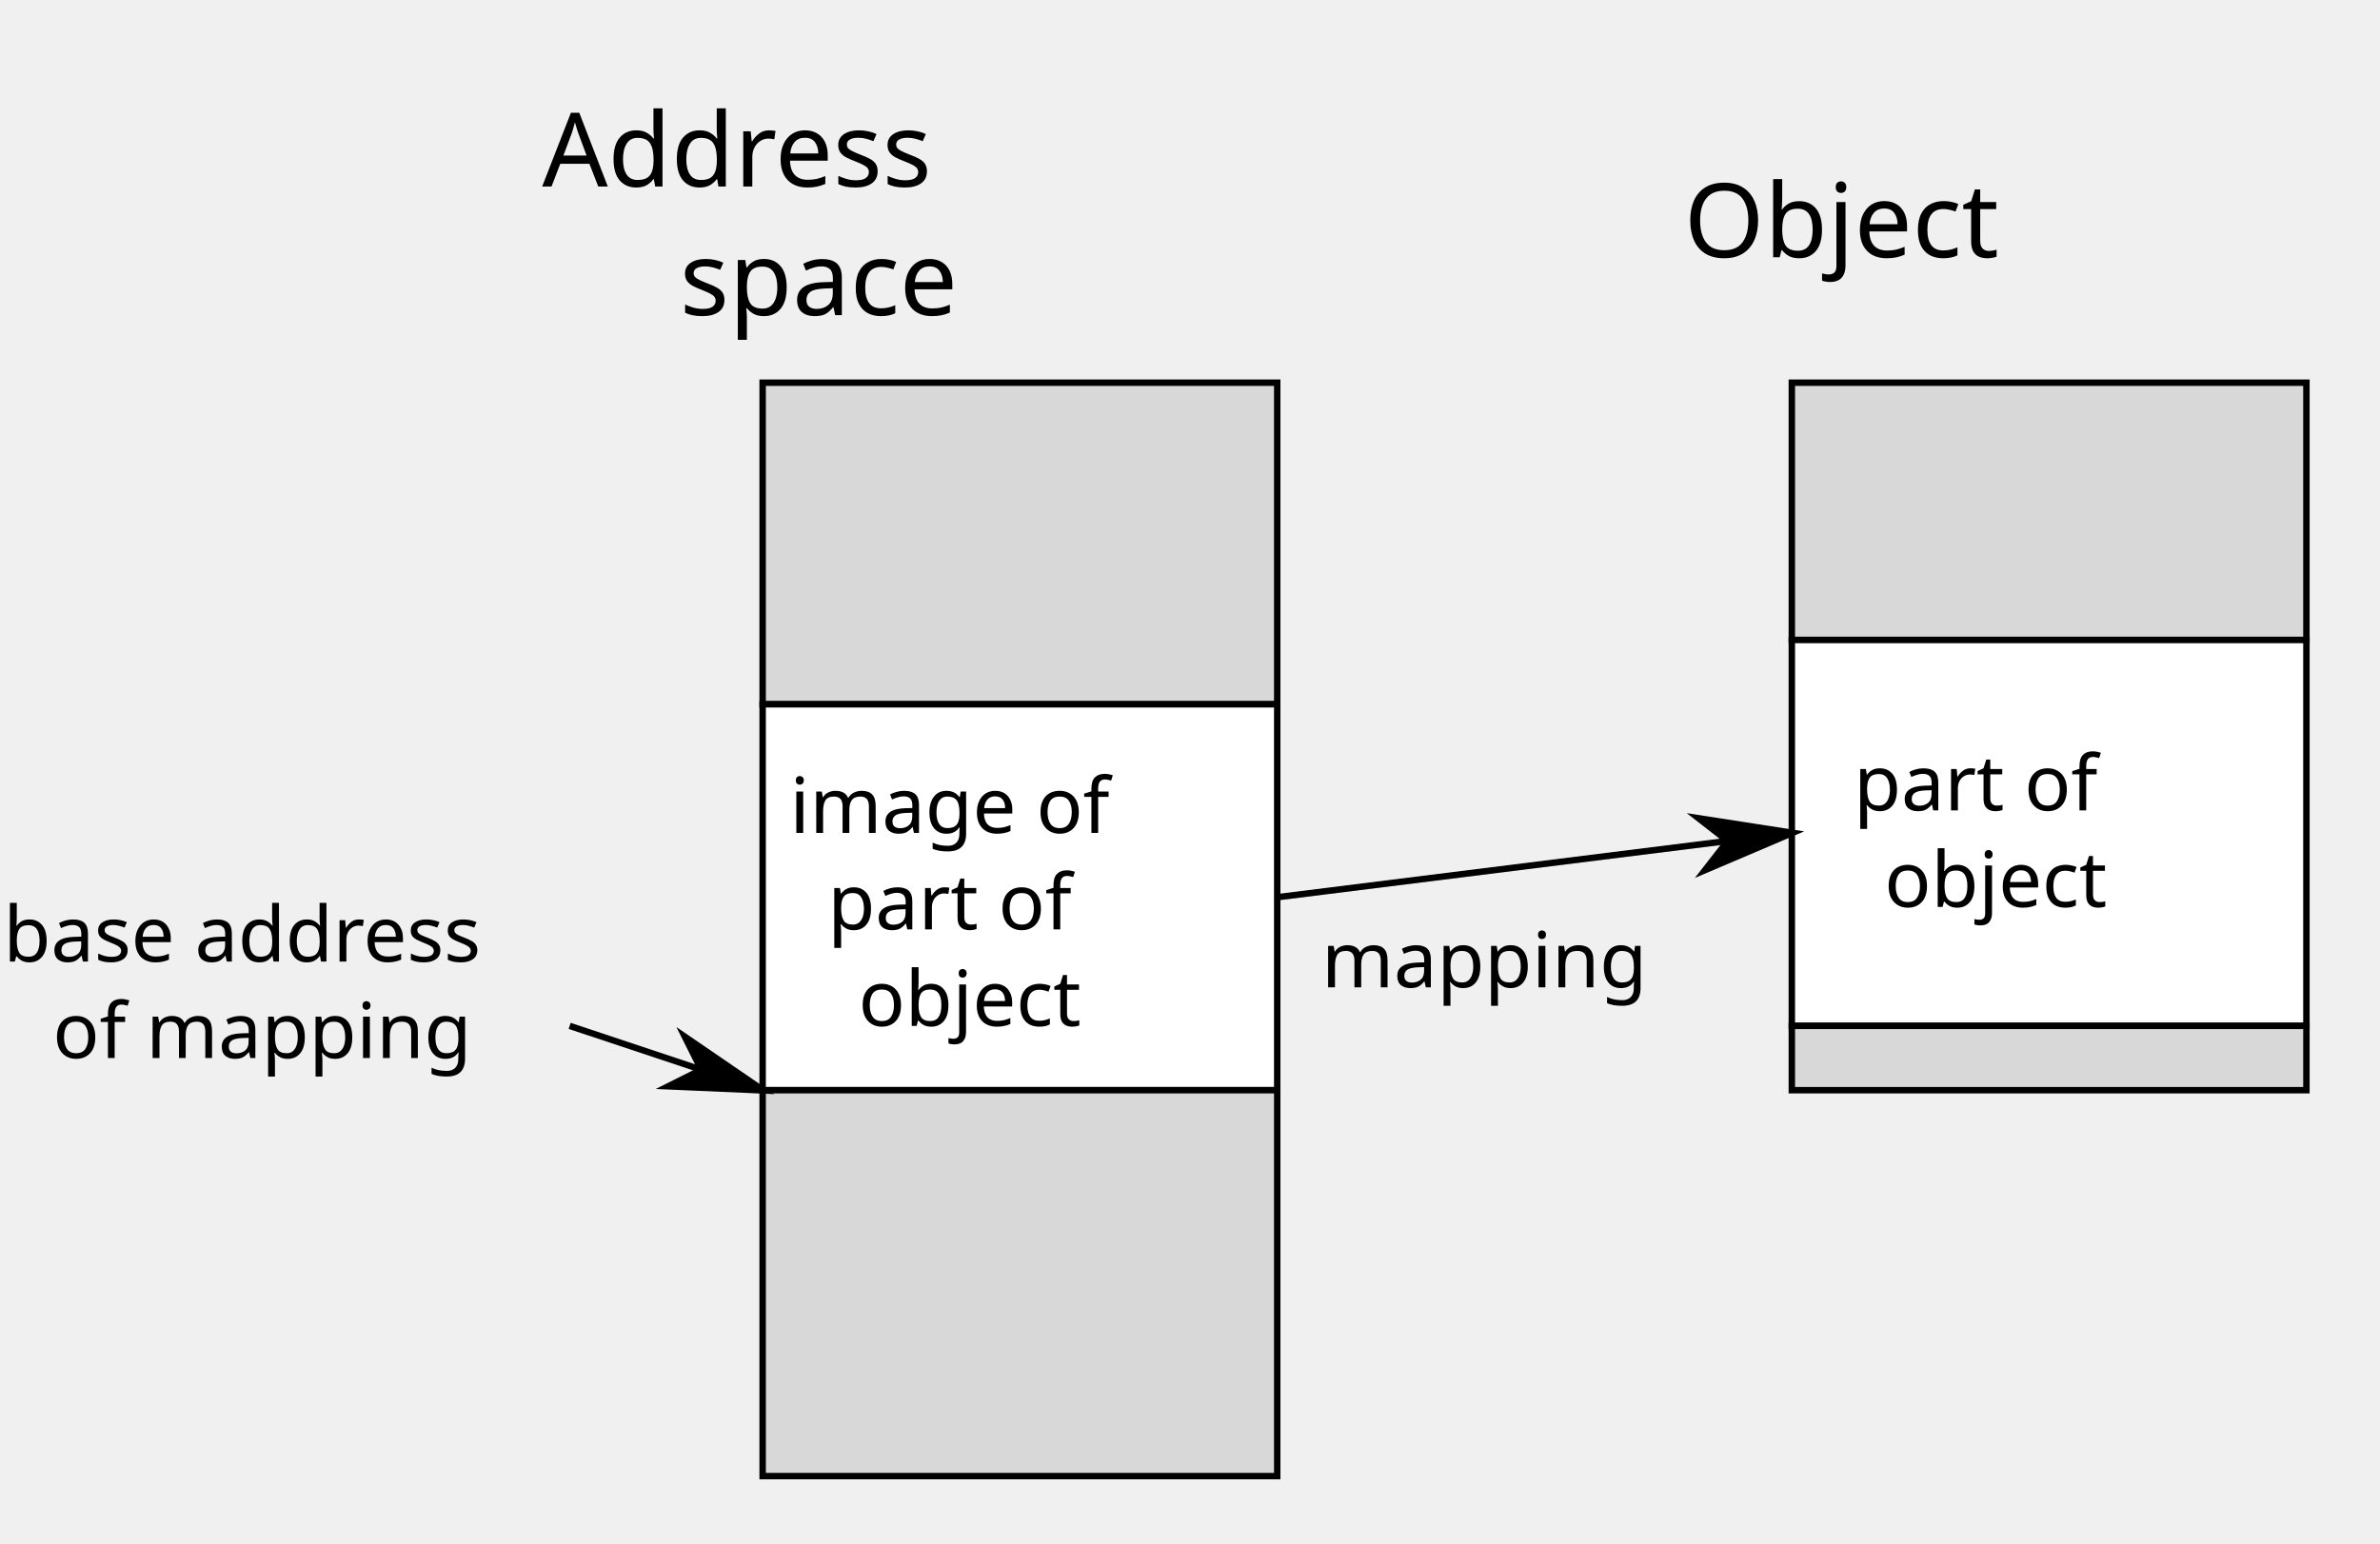
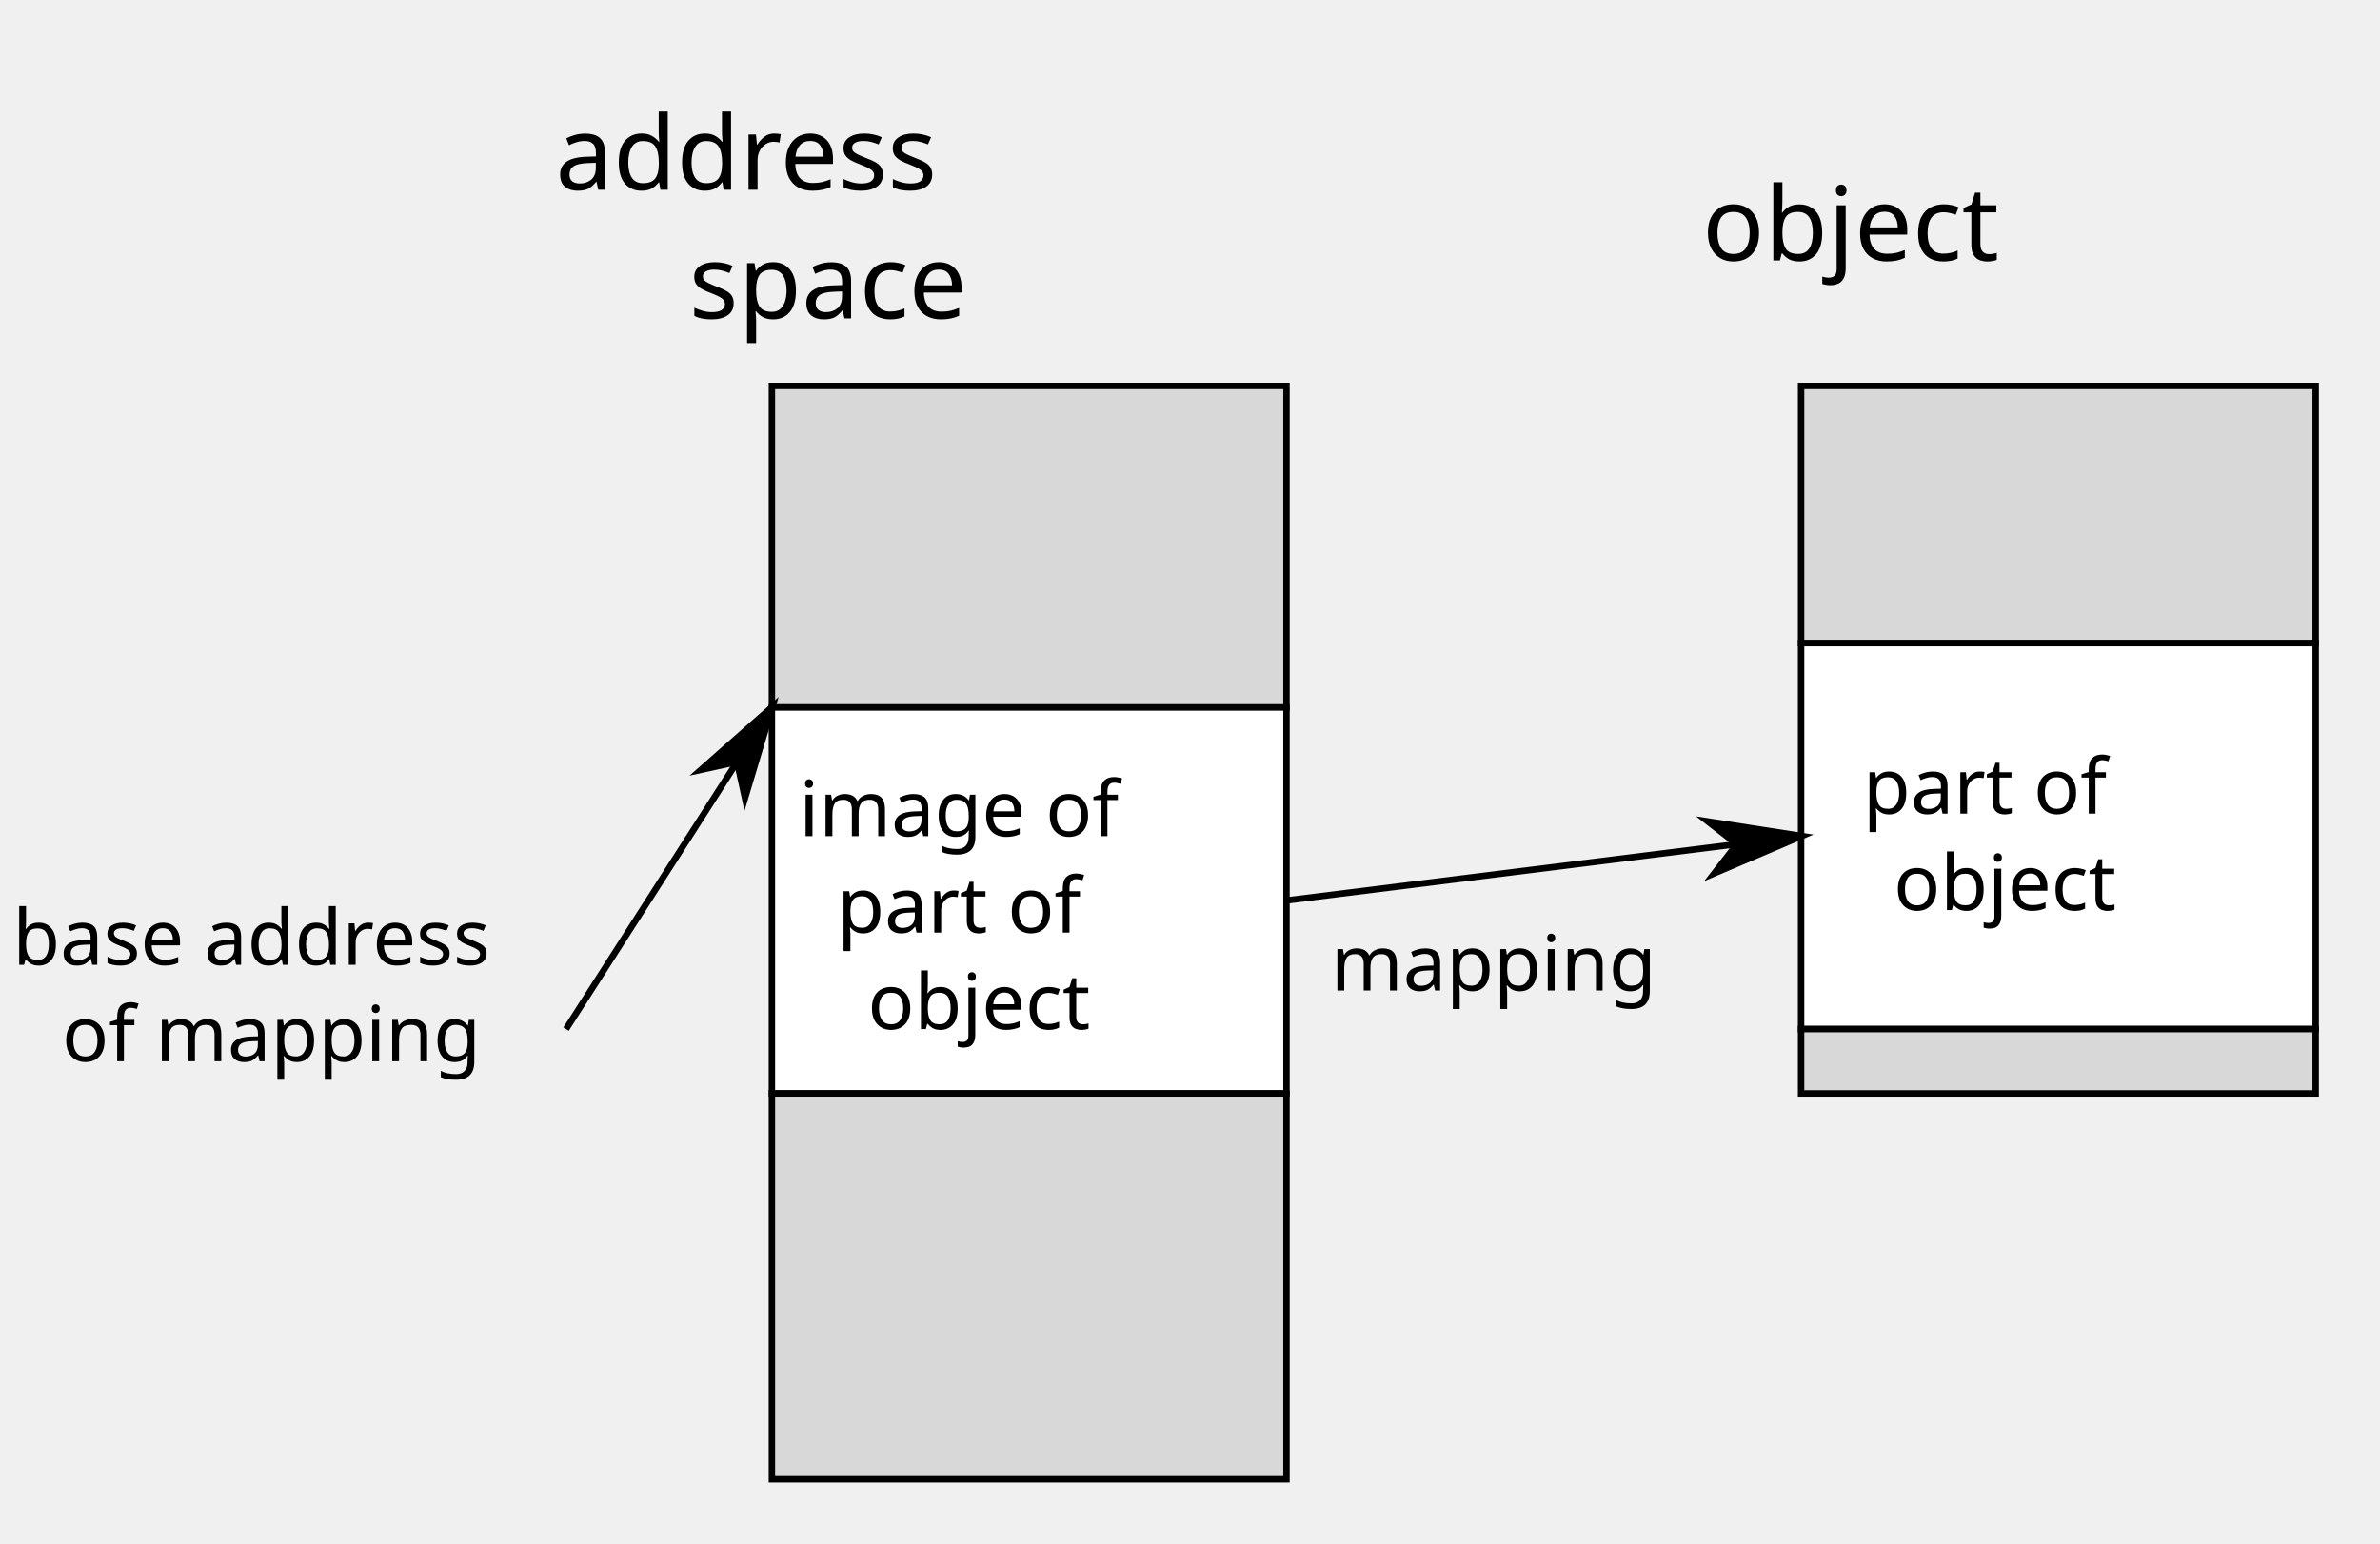
<svg xmlns="http://www.w3.org/2000/svg" width="370" height="240" id="svg8530" version="1.1">
  <defs id="defs8532">
    <marker orient="auto" refY="0" refX="0" id="Arrow1Lend" style="overflow:visible">
      <path id="path4412" d="M 0,0 5,-5 -12.5,0 5,5 0,0 z" style="fill-rule:evenodd;stroke:#000000;stroke-width:1pt;marker-start:none" transform="matrix(-0.8,0,0,-0.8,-10,0)" />
    </marker>
    <marker orient="auto" refY="0" refX="0" id="marker8483" style="overflow:visible">
      <path id="path8485" d="M 0,0 5,-5 -12.5,0 5,5 0,0 z" style="fill-rule:evenodd;stroke:#000000;stroke-width:1pt;marker-start:none" transform="matrix(-0.8,0,0,-0.8,-10,0)" />
    </marker>
    <marker orient="auto" refY="0" refX="0" id="marker8487" style="overflow:visible">
      <path id="path8489" d="M 0,0 5,-5 -12.5,0 5,5 0,0 z" style="fill-rule:evenodd;stroke:#000000;stroke-width:1pt;marker-start:none" transform="matrix(-0.8,0,0,-0.8,-10,0)" />
    </marker>
  </defs>
  <g id="layer1" transform="translate(-51.43945,-342.8622)">
-     <rect style="fill:#d8d8d8;fill-opacity:1;stroke:#000000;stroke-width:1;stroke-linecap:butt;stroke-miterlimit:4;stroke-opacity:1;stroke-dasharray:none;stroke-dashoffset:0" id="rect5500" width="80" height="50" x="170" y="402.362" />
-     <rect style="fill:#ffffff;fill-opacity:1;stroke:#000000;stroke-width:1;stroke-linecap:butt;stroke-miterlimit:4;stroke-opacity:1;stroke-dasharray:none;stroke-dashoffset:0" id="rect5502" width="80" height="60" x="170" y="452.362" />
-     <rect style="fill:#d8d8d8;fill-opacity:1;stroke:#000000;stroke-width:1;stroke-linecap:butt;stroke-miterlimit:4;stroke-opacity:1;stroke-dasharray:none;stroke-dashoffset:0" id="rect5504" width="80" height="60" x="170" y="512.362" />
-     <text xml:space="preserve" style="font-size:40px;font-style:normal;font-weight:normal;line-height:125%;letter-spacing:0px;word-spacing:0px;fill:#000000;fill-opacity:1;stroke:none;font-family:Bitstream Vera Sans" x="210.5" y="371.862" id="text7314">
-       <tspan id="tspan7322" style="font-size:16px;font-style:normal;font-variant:normal;font-weight:normal;font-stretch:normal;text-align:center;line-height:125%;writing-mode:lr-tb;text-anchor:middle;font-family:Verdana;-inkscape-font-specification:Verdana" x="210.5" y="371.862">Address</tspan>
-       <tspan style="font-size:16px;font-style:normal;font-variant:normal;font-weight:normal;font-stretch:normal;text-align:center;line-height:125%;writing-mode:lr-tb;text-anchor:middle;font-family:Verdana;-inkscape-font-specification:Verdana" x="210.5" y="391.862" id="tspan8637">space</tspan>
+     <rect style="fill:#d8d8d8;fill-opacity:1;stroke:#000000;stroke-width:1;stroke-linecap:butt;stroke-miterlimit:4;stroke-opacity:1;stroke-dasharray:none;stroke-dashoffset:0" id="rect5500" width="80" height="50" x="171.439" y="402.862" />
+     <rect style="fill:#ffffff;fill-opacity:1;stroke:#000000;stroke-width:1;stroke-linecap:butt;stroke-miterlimit:4;stroke-opacity:1;stroke-dasharray:none;stroke-dashoffset:0" id="rect5502" width="80" height="60" x="171.439" y="452.862" />
+     <rect style="fill:#d8d8d8;fill-opacity:1;stroke:#000000;stroke-width:1;stroke-linecap:butt;stroke-miterlimit:4;stroke-opacity:1;stroke-dasharray:none;stroke-dashoffset:0" id="rect5504" width="80" height="60" x="171.439" y="512.862" />
+     <text xml:space="preserve" style="font-size:40px;font-style:normal;font-weight:normal;line-height:125%;letter-spacing:0px;word-spacing:0px;fill:#000000;fill-opacity:1;stroke:none;font-family:Bitstream Vera Sans" x="211.939" y="372.362" id="text7314">
+       <tspan id="tspan7322" style="font-size:16px;font-style:normal;font-variant:normal;font-weight:normal;font-stretch:normal;text-align:center;line-height:125%;writing-mode:lr-tb;text-anchor:middle;font-family:Verdana;-inkscape-font-specification:Verdana" x="211.939" y="372.362">address</tspan>
+       <tspan style="font-size:16px;font-style:normal;font-variant:normal;font-weight:normal;font-stretch:normal;text-align:center;line-height:125%;writing-mode:lr-tb;text-anchor:middle;font-family:Verdana;-inkscape-font-specification:Verdana" x="211.939" y="392.362" id="tspan8637">space</tspan>
    </text>
-     <rect y="402.362" x="330" height="40" width="80" id="rect7324" style="fill:#d8d8d8;fill-opacity:1;stroke:#000000;stroke-width:1;stroke-linecap:butt;stroke-miterlimit:4;stroke-opacity:1;stroke-dasharray:none;stroke-dashoffset:0" />
-     <rect y="442.362" x="330" height="60" width="80" id="rect7326" style="fill:#ffffff;fill-opacity:1;stroke:#000000;stroke-width:1;stroke-linecap:butt;stroke-miterlimit:4;stroke-opacity:1;stroke-dasharray:none;stroke-dashoffset:0" />
-     <rect y="502.362" x="330" height="10" width="80" id="rect7328" style="fill:#d8d8d8;fill-opacity:1;stroke:#000000;stroke-width:1;stroke-linecap:butt;stroke-miterlimit:4;stroke-opacity:1;stroke-dasharray:none;stroke-dashoffset:0" />
-     <text id="text7330" y="382.862" x="369.5" style="font-size:40px;font-style:normal;font-weight:normal;line-height:125%;letter-spacing:0px;word-spacing:0px;fill:#000000;fill-opacity:1;stroke:none;font-family:Bitstream Vera Sans" xml:space="preserve">
-       <tspan y="382.862" x="369.5" style="font-size:16px;font-style:normal;font-variant:normal;font-weight:normal;font-stretch:normal;text-align:center;line-height:125%;writing-mode:lr-tb;text-anchor:middle;font-family:Verdana;-inkscape-font-specification:Verdana" id="tspan7334">Object</tspan>
+     <rect y="402.862" x="331.439" height="40" width="80" id="rect7324" style="fill:#d8d8d8;fill-opacity:1;stroke:#000000;stroke-width:1;stroke-linecap:butt;stroke-miterlimit:4;stroke-opacity:1;stroke-dasharray:none;stroke-dashoffset:0" />
+     <rect y="442.862" x="331.439" height="60" width="80" id="rect7326" style="fill:#ffffff;fill-opacity:1;stroke:#000000;stroke-width:1;stroke-linecap:butt;stroke-miterlimit:4;stroke-opacity:1;stroke-dasharray:none;stroke-dashoffset:0" />
+     <rect y="502.862" x="331.439" height="10" width="80" id="rect7328" style="fill:#d8d8d8;fill-opacity:1;stroke:#000000;stroke-width:1;stroke-linecap:butt;stroke-miterlimit:4;stroke-opacity:1;stroke-dasharray:none;stroke-dashoffset:0" />
+     <text id="text7330" y="383.362" x="370.939" style="font-size:40px;font-style:normal;font-weight:normal;line-height:125%;letter-spacing:0px;word-spacing:0px;fill:#000000;fill-opacity:1;stroke:none;font-family:Bitstream Vera Sans" xml:space="preserve">
+       <tspan y="383.362" x="370.939" style="font-size:16px;font-style:normal;font-variant:normal;font-weight:normal;font-stretch:normal;text-align:center;line-height:125%;writing-mode:lr-tb;text-anchor:middle;font-family:Verdana;-inkscape-font-specification:Verdana" id="tspan7334">object</tspan>
    </text>
-     <text id="text7356" y="472.362" x="210" style="font-size:12px;font-style:normal;font-variant:normal;font-weight:normal;font-stretch:normal;text-align:center;line-height:125%;letter-spacing:0px;word-spacing:0px;writing-mode:lr-tb;text-anchor:middle;fill:#000000;fill-opacity:1;stroke:none;font-family:Verdana;-inkscape-font-specification:Verdana" xml:space="preserve">
-       <tspan y="472.362" x="210" style="font-size:12px;font-style:normal;font-variant:normal;font-weight:normal;font-stretch:normal;text-align:center;line-height:125%;writing-mode:lr-tb;text-anchor:middle;font-family:Verdana;-inkscape-font-specification:Verdana" id="tspan7366">image of</tspan>
-       <tspan y="487.362" x="210" style="font-size:12px;font-style:normal;font-variant:normal;font-weight:normal;font-stretch:normal;text-align:center;line-height:125%;writing-mode:lr-tb;text-anchor:middle;font-family:Verdana;-inkscape-font-specification:Verdana" id="tspan8646">part of</tspan>
-       <tspan y="502.362" x="210" style="font-size:12px;font-style:normal;font-variant:normal;font-weight:normal;font-stretch:normal;text-align:center;line-height:125%;writing-mode:lr-tb;text-anchor:middle;font-family:Verdana;-inkscape-font-specification:Verdana" id="tspan8648">object</tspan>
+     <text id="text7356" y="472.862" x="211.439" style="font-size:12px;font-style:normal;font-variant:normal;font-weight:normal;font-stretch:normal;text-align:center;line-height:125%;letter-spacing:0px;word-spacing:0px;writing-mode:lr-tb;text-anchor:middle;fill:#000000;fill-opacity:1;stroke:none;font-family:Verdana;-inkscape-font-specification:Verdana" xml:space="preserve">
+       <tspan y="472.862" x="211.439" style="font-size:12px;font-style:normal;font-variant:normal;font-weight:normal;font-stretch:normal;text-align:center;line-height:125%;writing-mode:lr-tb;text-anchor:middle;font-family:Verdana;-inkscape-font-specification:Verdana" id="tspan7366">image of</tspan>
+       <tspan y="487.862" x="211.439" style="font-size:12px;font-style:normal;font-variant:normal;font-weight:normal;font-stretch:normal;text-align:center;line-height:125%;writing-mode:lr-tb;text-anchor:middle;font-family:Verdana;-inkscape-font-specification:Verdana" id="tspan8646">part of</tspan>
+       <tspan y="502.862" x="211.439" style="font-size:12px;font-style:normal;font-variant:normal;font-weight:normal;font-stretch:normal;text-align:center;line-height:125%;writing-mode:lr-tb;text-anchor:middle;font-family:Verdana;-inkscape-font-specification:Verdana" id="tspan8648">object</tspan>
    </text>
-     <path style="fill:none;stroke:#000000;stroke-width:1;stroke-linecap:butt;stroke-linejoin:miter;stroke-miterlimit:4;stroke-opacity:1;stroke-dasharray:none;marker-end:url(#Arrow1Lend)" d="m 250,482.362 80,-10" id="path7384" />
-     <text xml:space="preserve" style="font-size:12px;font-style:normal;font-variant:normal;font-weight:normal;font-stretch:normal;text-align:center;line-height:125%;letter-spacing:0px;word-spacing:0px;writing-mode:lr-tb;text-anchor:middle;fill:#000000;fill-opacity:1;stroke:none;font-family:Verdana;-inkscape-font-specification:Verdana" x="369.5" y="468.862" id="text8650">
-       <tspan id="tspan8654" style="font-size:12px;font-style:normal;font-variant:normal;font-weight:normal;font-stretch:normal;text-align:center;line-height:125%;writing-mode:lr-tb;text-anchor:middle;font-family:Verdana;-inkscape-font-specification:Verdana" x="369.5" y="468.862">part of</tspan>
-       <tspan id="tspan8656" style="font-size:12px;font-style:normal;font-variant:normal;font-weight:normal;font-stretch:normal;text-align:center;line-height:125%;writing-mode:lr-tb;text-anchor:middle;font-family:Verdana;-inkscape-font-specification:Verdana" x="369.5" y="483.862">object</tspan>
+     <path style="fill:none;stroke:#000000;stroke-width:1;stroke-linecap:butt;stroke-linejoin:miter;stroke-miterlimit:4;stroke-opacity:1;stroke-dasharray:none;marker-end:url(#Arrow1Lend)" d="m 251.439,482.862 80,-10" id="path7384" />
+     <text xml:space="preserve" style="font-size:12px;font-style:normal;font-variant:normal;font-weight:normal;font-stretch:normal;text-align:center;line-height:125%;letter-spacing:0px;word-spacing:0px;writing-mode:lr-tb;text-anchor:middle;fill:#000000;fill-opacity:1;stroke:none;font-family:Verdana;-inkscape-font-specification:Verdana" x="370.939" y="469.362" id="text8650">
+       <tspan id="tspan8654" style="font-size:12px;font-style:normal;font-variant:normal;font-weight:normal;font-stretch:normal;text-align:center;line-height:125%;writing-mode:lr-tb;text-anchor:middle;font-family:Verdana;-inkscape-font-specification:Verdana" x="370.939" y="469.362">part of</tspan>
+       <tspan id="tspan8656" style="font-size:12px;font-style:normal;font-variant:normal;font-weight:normal;font-stretch:normal;text-align:center;line-height:125%;writing-mode:lr-tb;text-anchor:middle;font-family:Verdana;-inkscape-font-specification:Verdana" x="370.939" y="484.362">object</tspan>
    </text>
-     <text xml:space="preserve" style="font-size:12px;font-style:normal;font-variant:normal;font-weight:normal;font-stretch:normal;text-align:center;line-height:125%;letter-spacing:0px;word-spacing:0px;writing-mode:lr-tb;text-anchor:middle;fill:#000000;fill-opacity:1;stroke:none;font-family:Verdana;-inkscape-font-specification:Verdana" x="290" y="496.362" id="text8660">
-       <tspan id="tspan8666" style="font-size:12px;font-style:normal;font-variant:normal;font-weight:normal;font-stretch:normal;text-align:center;line-height:125%;writing-mode:lr-tb;text-anchor:middle;font-family:Verdana;-inkscape-font-specification:Verdana" x="290" y="496.362">mapping</tspan>
+     <text xml:space="preserve" style="font-size:12px;font-style:normal;font-variant:normal;font-weight:normal;font-stretch:normal;text-align:center;line-height:125%;letter-spacing:0px;word-spacing:0px;writing-mode:lr-tb;text-anchor:middle;fill:#000000;fill-opacity:1;stroke:none;font-family:Verdana;-inkscape-font-specification:Verdana" x="291.439" y="496.862" id="text8660">
+       <tspan id="tspan8666" style="font-size:12px;font-style:normal;font-variant:normal;font-weight:normal;font-stretch:normal;text-align:center;line-height:125%;writing-mode:lr-tb;text-anchor:middle;font-family:Verdana;-inkscape-font-specification:Verdana" x="291.439" y="496.862">mapping</tspan>
    </text>
-     <text id="text9199" y="492.362" x="100" style="font-size:12px;font-style:normal;font-variant:normal;font-weight:normal;font-stretch:normal;text-align:center;line-height:125%;letter-spacing:0px;word-spacing:0px;writing-mode:lr-tb;text-anchor:middle;fill:#000000;fill-opacity:1;stroke:none;font-family:Verdana;-inkscape-font-specification:Verdana" xml:space="preserve">
-       <tspan y="492.362" x="100" style="font-size:12px;font-style:normal;font-variant:normal;font-weight:normal;font-stretch:normal;text-align:center;line-height:125%;writing-mode:lr-tb;text-anchor:middle;font-family:Verdana;-inkscape-font-specification:Verdana" id="tspan9201">base address</tspan>
-       <tspan y="507.362" x="100" style="font-size:12px;font-style:normal;font-variant:normal;font-weight:normal;font-stretch:normal;text-align:center;line-height:125%;writing-mode:lr-tb;text-anchor:middle;font-family:Verdana;-inkscape-font-specification:Verdana" id="tspan9203">of mapping</tspan>
+     <text id="text9199" y="492.862" x="101.439" style="font-size:12px;font-style:normal;font-variant:normal;font-weight:normal;font-stretch:normal;text-align:center;line-height:125%;letter-spacing:0px;word-spacing:0px;writing-mode:lr-tb;text-anchor:middle;fill:#000000;fill-opacity:1;stroke:none;font-family:Verdana;-inkscape-font-specification:Verdana" xml:space="preserve">
+       <tspan y="492.862" x="101.439" style="font-size:12px;font-style:normal;font-variant:normal;font-weight:normal;font-stretch:normal;text-align:center;line-height:125%;writing-mode:lr-tb;text-anchor:middle;font-family:Verdana;-inkscape-font-specification:Verdana" id="tspan9201">base address</tspan>
+       <tspan y="507.862" x="101.439" style="font-size:12px;font-style:normal;font-variant:normal;font-weight:normal;font-stretch:normal;text-align:center;line-height:125%;writing-mode:lr-tb;text-anchor:middle;font-family:Verdana;-inkscape-font-specification:Verdana" id="tspan9203">of mapping</tspan>
    </text>
-     <path style="fill:none;stroke:#000000;stroke-width:1px;stroke-linecap:butt;stroke-linejoin:miter;stroke-opacity:1;marker-end:url(#marker8487)" d="m 140,502.362 30,10" id="path9205" />
+     <path style="fill:none;stroke:#000000;stroke-width:1px;stroke-linecap:butt;stroke-linejoin:miter;stroke-opacity:1;marker-end:url(#marker8487)" d="m 139.439,502.862 32,-50" id="path9205" />
  </g>
</svg>
